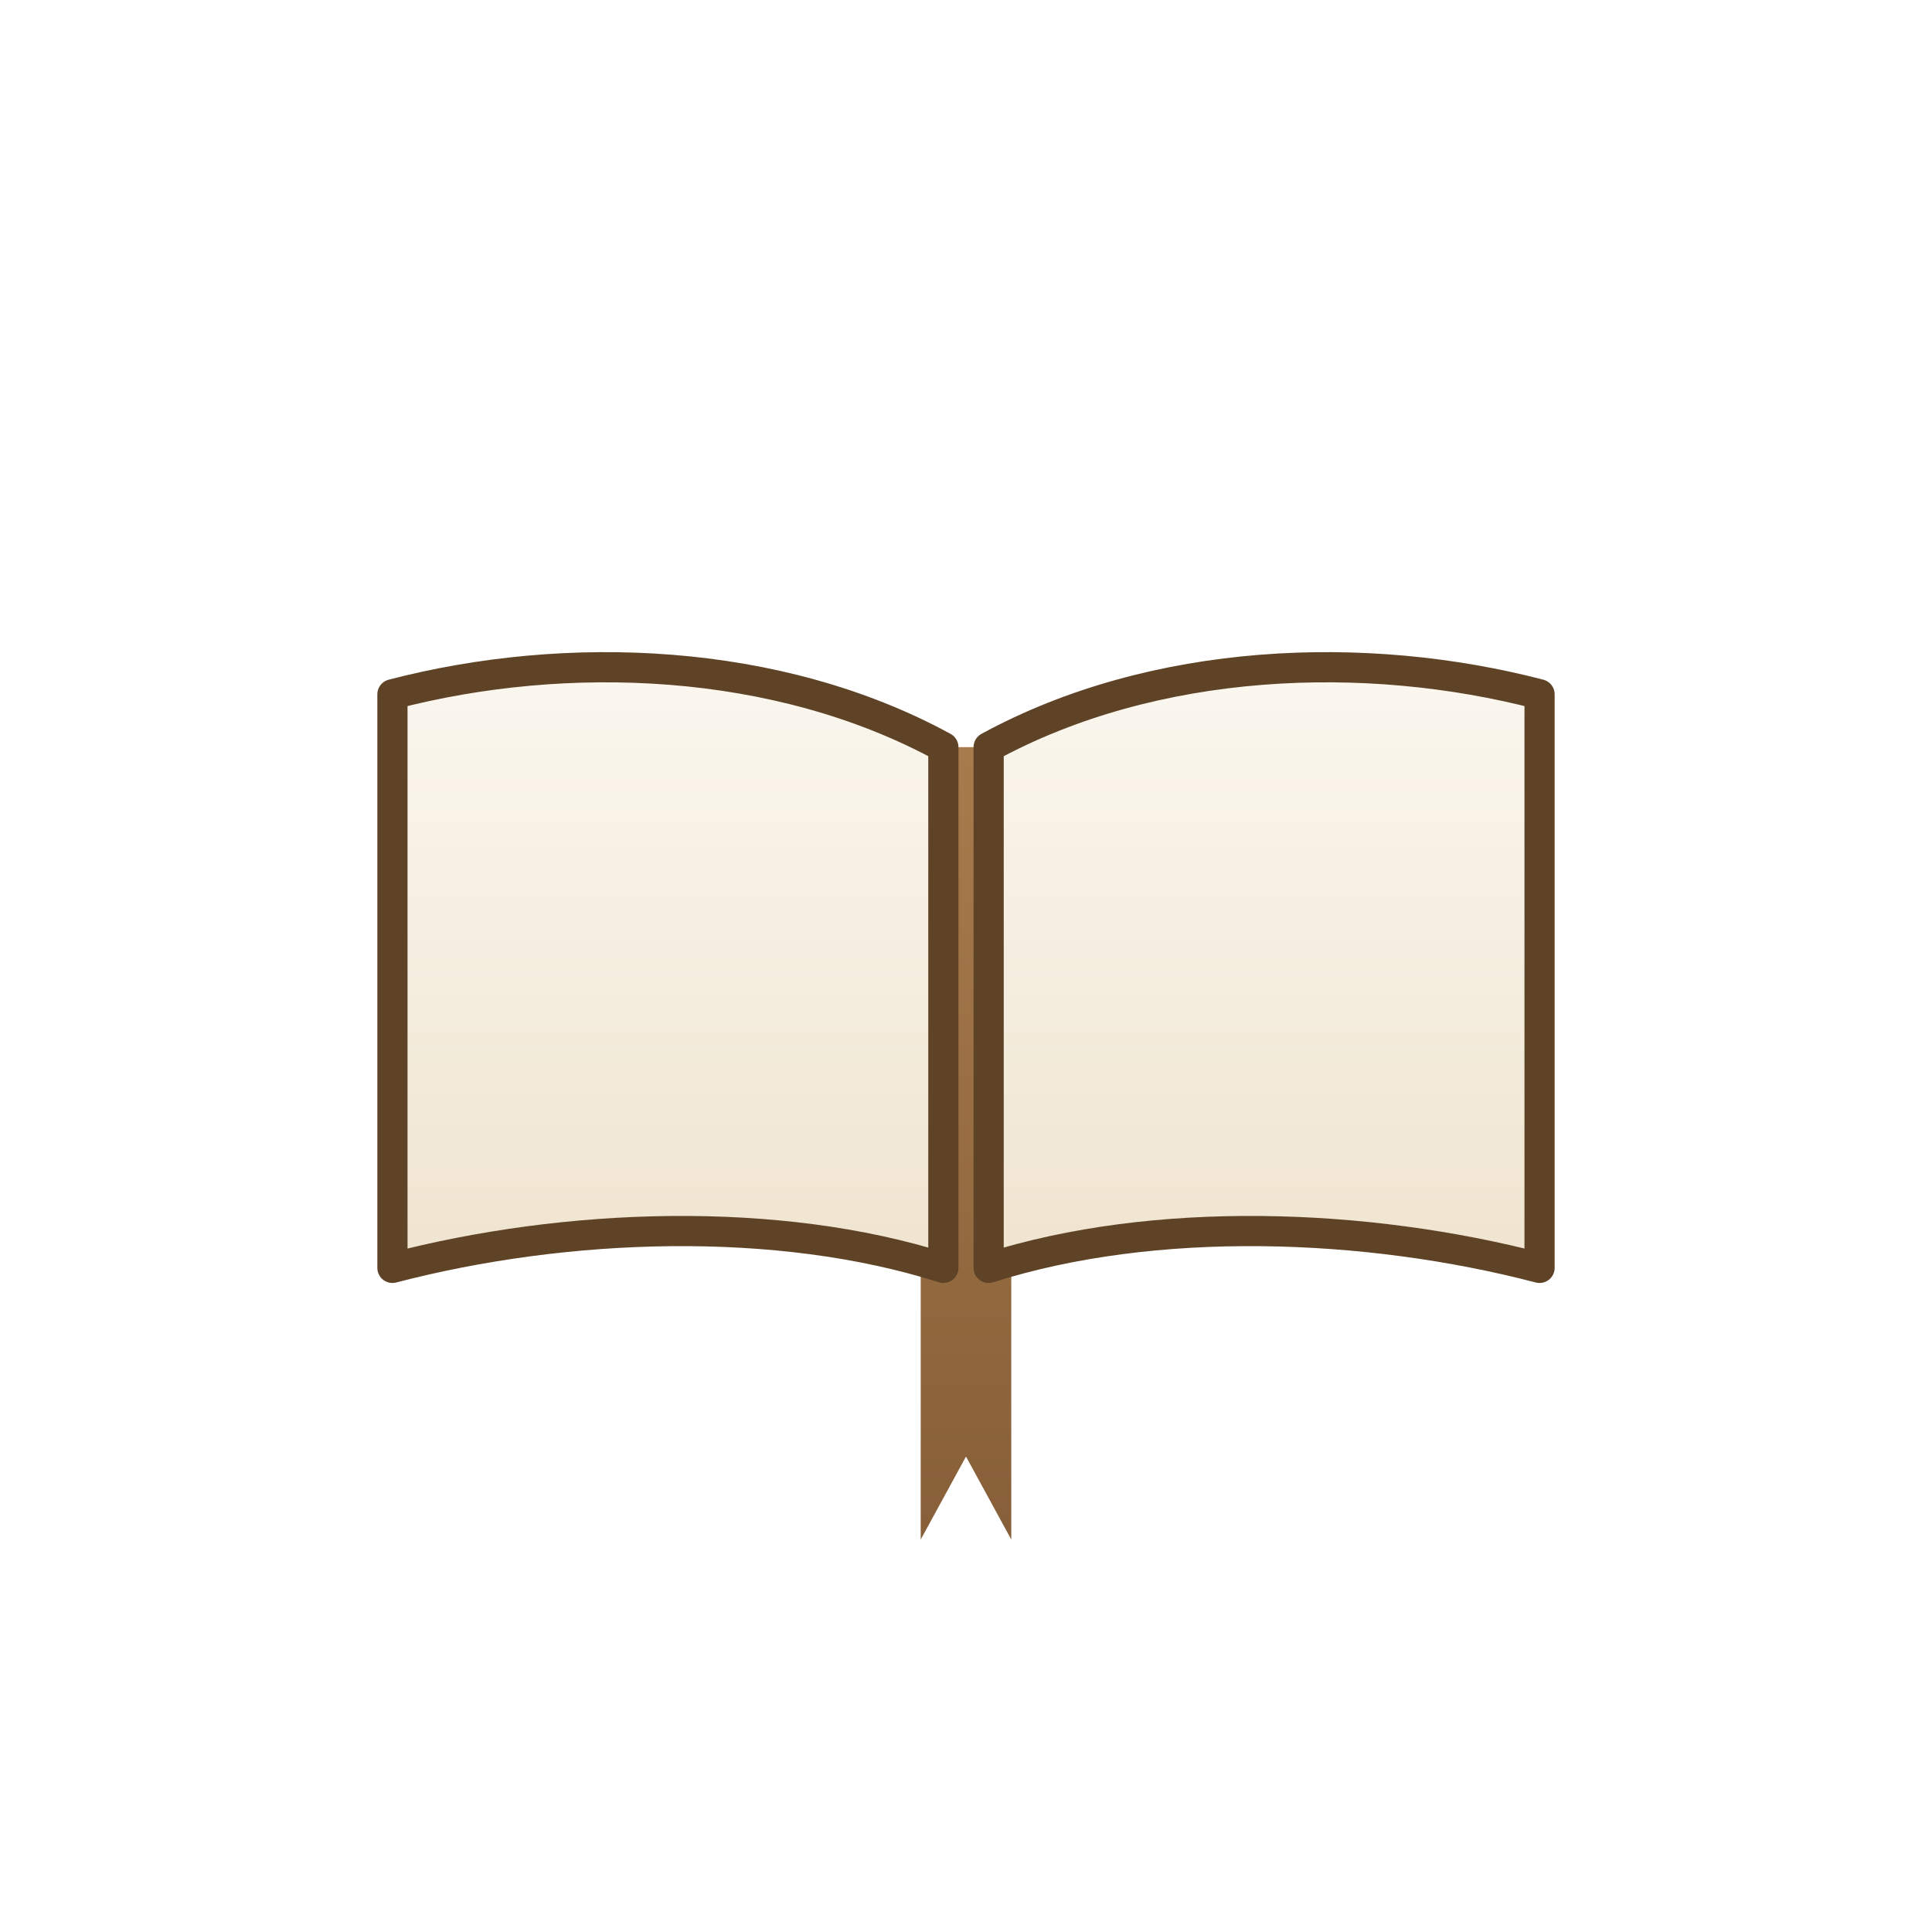
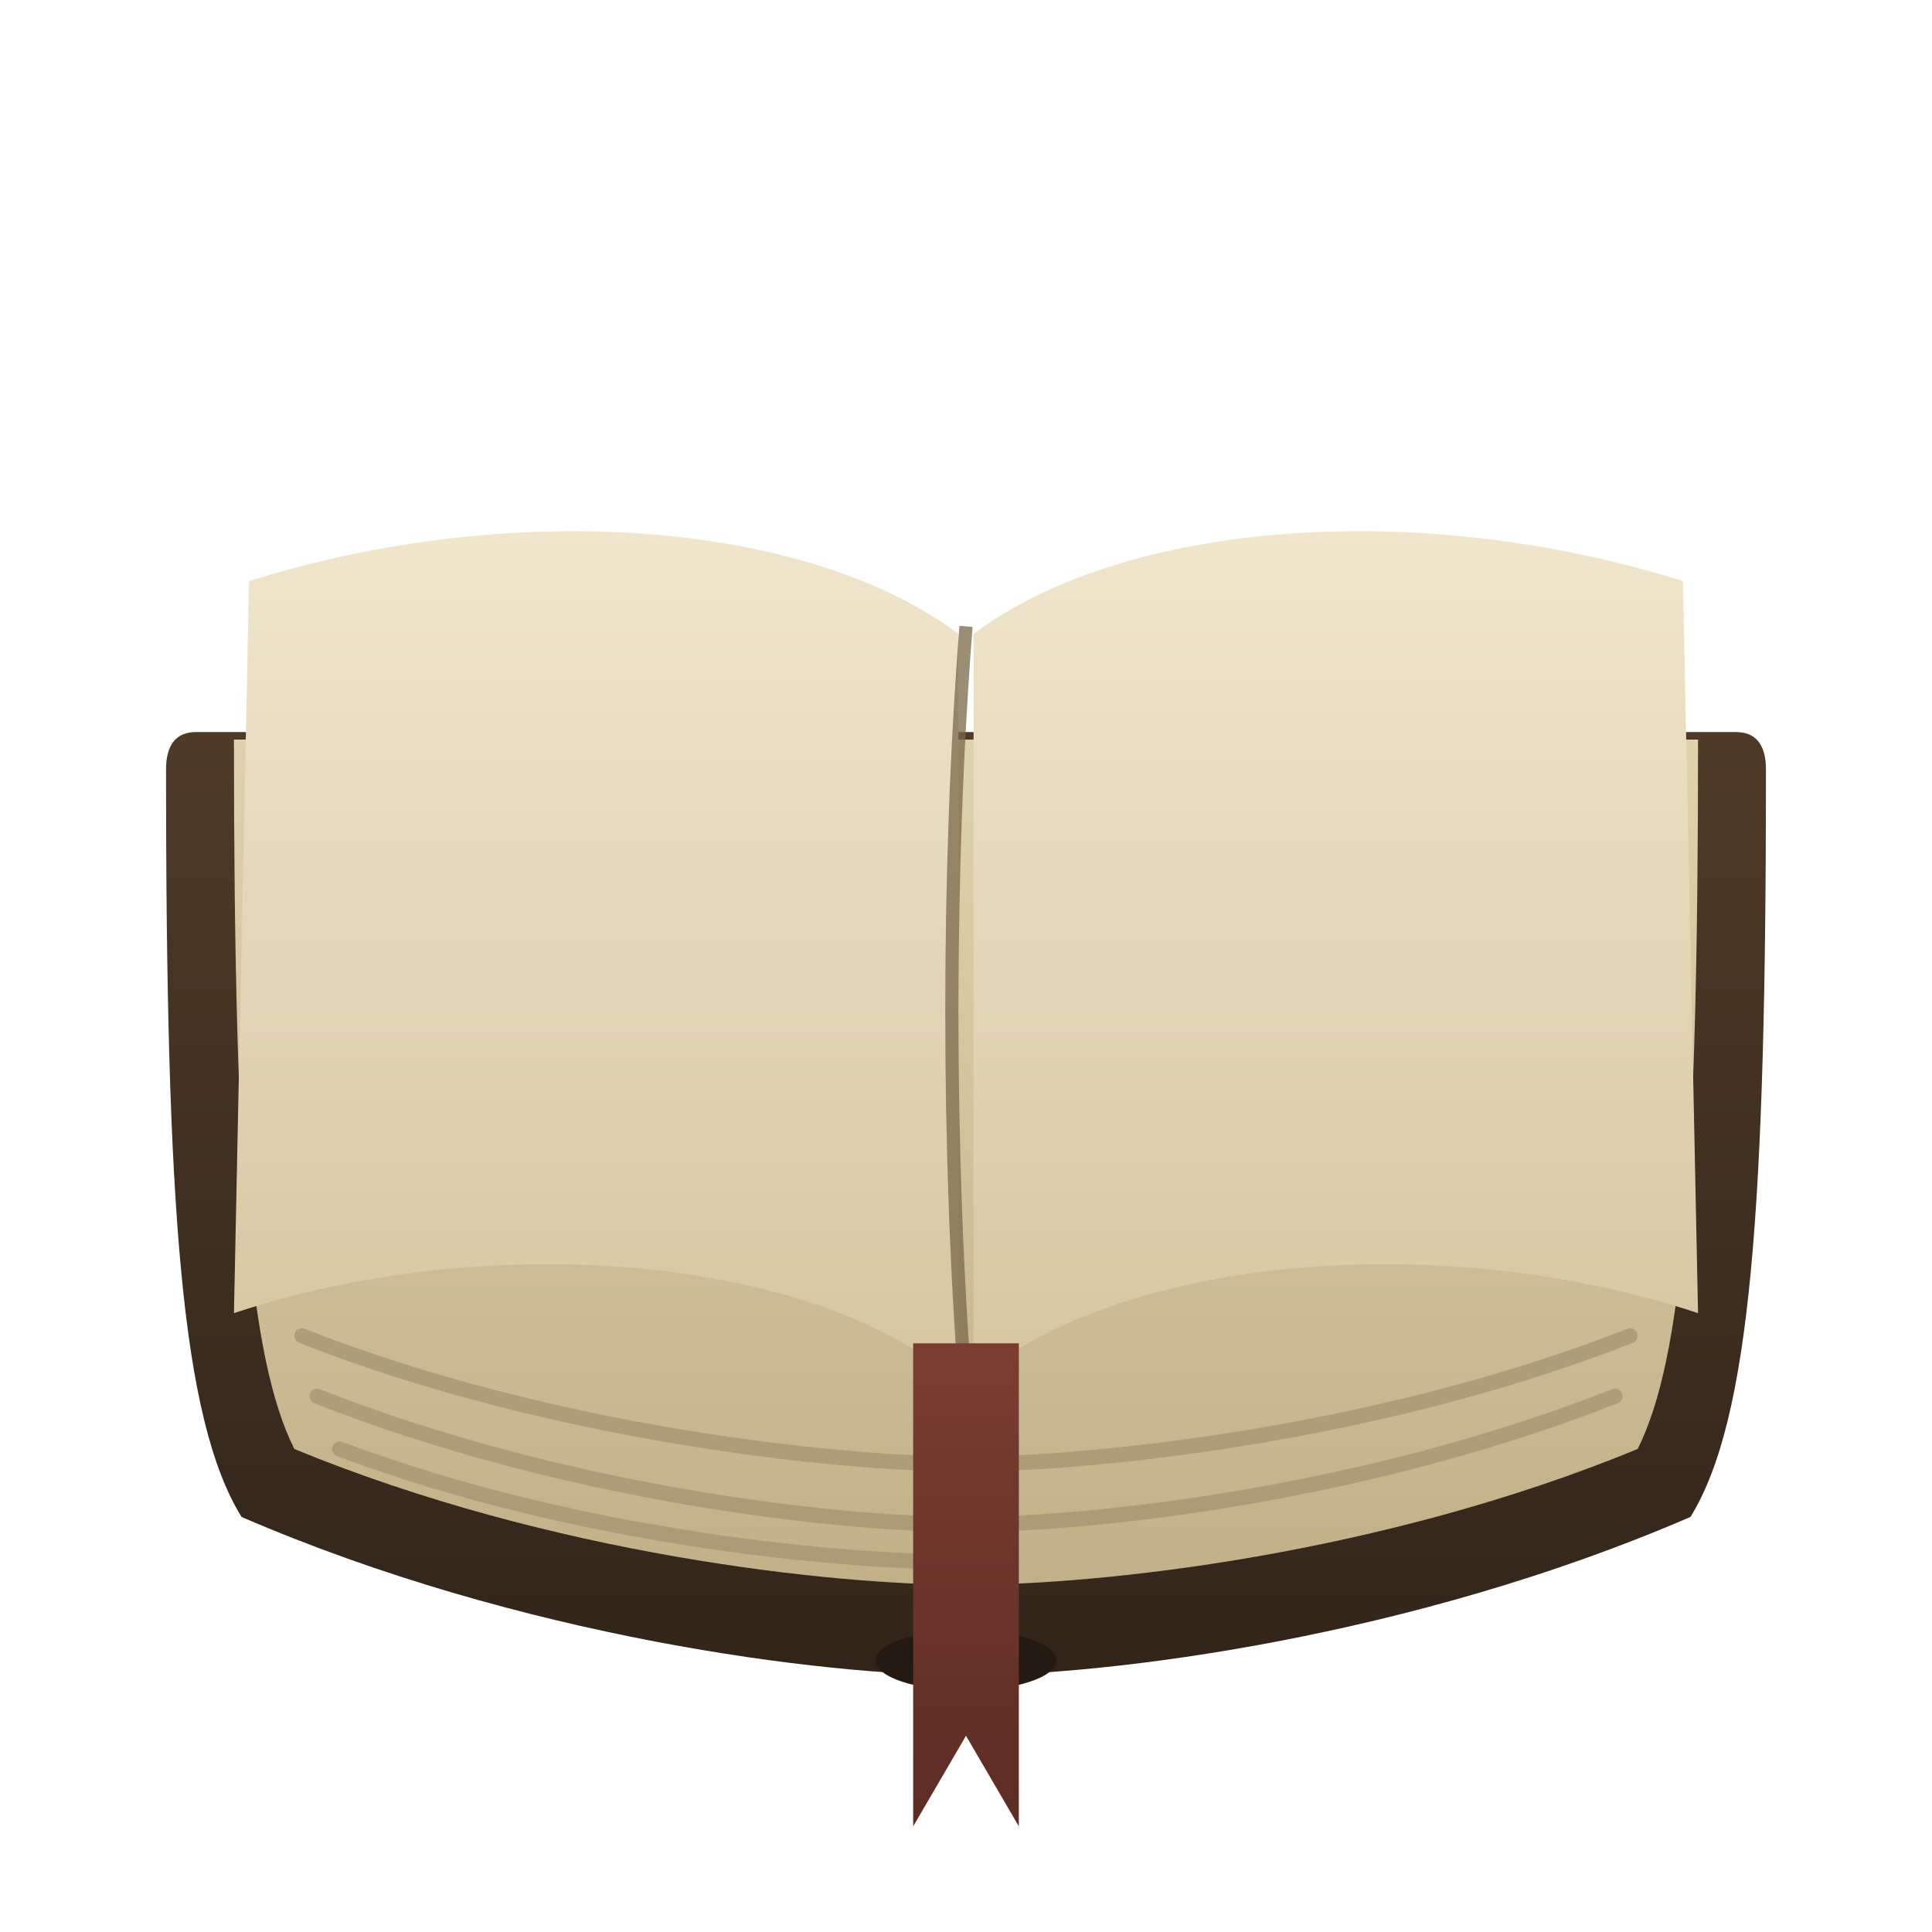
<svg xmlns="http://www.w3.org/2000/svg" width="512" height="512" viewBox="0 0 512 512">
  <defs>
+     <linearGradient id="leather" x1="0" y1="0" x2="0" y2="1">
+       <stop offset="0" stop-color="#4e3a27" />
+       <stop offset="1" stop-color="#31251a" />
+     </linearGradient>
+     <linearGradient id="stack" x1="0" y1="0" x2="0" y2="1">
+       <stop offset="0" stop-color="#e0d2ae" />
+       <stop offset="1" stop-color="#c2b088" />
+     </linearGradient>
    <linearGradient id="page" x1="0" y1="0" x2="0" y2="1">
-       <stop offset="0" stop-color="#fbf7ef" />
-       <stop offset="1" stop-color="#efe4cf" />
+       <stop offset="0" stop-color="#f0e6cc" />
+       <stop offset="1" stop-color="#d6c6a1" />
    </linearGradient>
    <linearGradient id="ribbon" x1="0" y1="0" x2="0" y2="1">
-       <stop offset="0" stop-color="#a87b4c" />
-       <stop offset="1" stop-color="#875f38" />
+       <stop offset="0" stop-color="#7b3d31" />
+       <stop offset="1" stop-color="#5c2c23" />
    </linearGradient>
  </defs>
-   <path d="M244 198 H268 V408 L256 386 L244 408 Z" fill="url(#ribbon)" />
-   <g fill="url(#page)" stroke="#5f4327" stroke-width="8" stroke-linejoin="round">
-     <path d="M250 198 C 206 174, 150 172, 104 184 L 104 336 C 150 324, 206 322, 250 336 Z" />
-     <path d="M262 198 C 306 174, 362 172, 408 184 L 408 336 C 362 324, 306 322, 262 336 Z" />
+   <path d="M 44 204 Q 44 194 52 194 L 460 194 Q 468 194 468 204            C 468 320 464 376 448 402 C 374 434 294 444 256 444            C 218 444 138 434 64 402 C 48 376 44 320 44 204 Z" fill="url(#leather)" />
+   <ellipse cx="256" cy="440" rx="24" ry="8" fill="#241a11" />
+   <path d="M 62 196 C 62 310 66 360 78 384 C 146 412 220 420 256 420            C 292 420 366 412 434 384 C 446 360 450 310 450 196 Z" fill="url(#stack)" />
+   <g fill="none" stroke="#a3916e" stroke-width="4" stroke-linecap="round" opacity="0.7">
+     <path d="M 84 370 C 150 396 222 404 256 404 C 290 404 362 396 428 370" />
+     <path d="M 80 354 C 146 380 222 388 256 388 C 290 388 366 380 432 354" />
+     <path d="M 90 384 C 154 408 224 414 256 414" />
  </g>
+   <path d="M 254 168 C 214 138 136 132 66 154 L 62 348            C 128 326 214 332 254 366 Z" fill="url(#page)" />
+   <path d="M 258 168 C 298 138 376 132 446 154 L 450 348            C 384 326 298 332 258 366 Z" fill="url(#page)" />
+   <path d="M 256 166 C 251 230 251 306 256 370" fill="none" stroke="#7a684a" stroke-width="3.5" opacity="0.75" />
+   <path d="M 242 356 L 270 356 L 270 484 L 256 460 L 242 484 Z" fill="url(#ribbon)" />
</svg>
